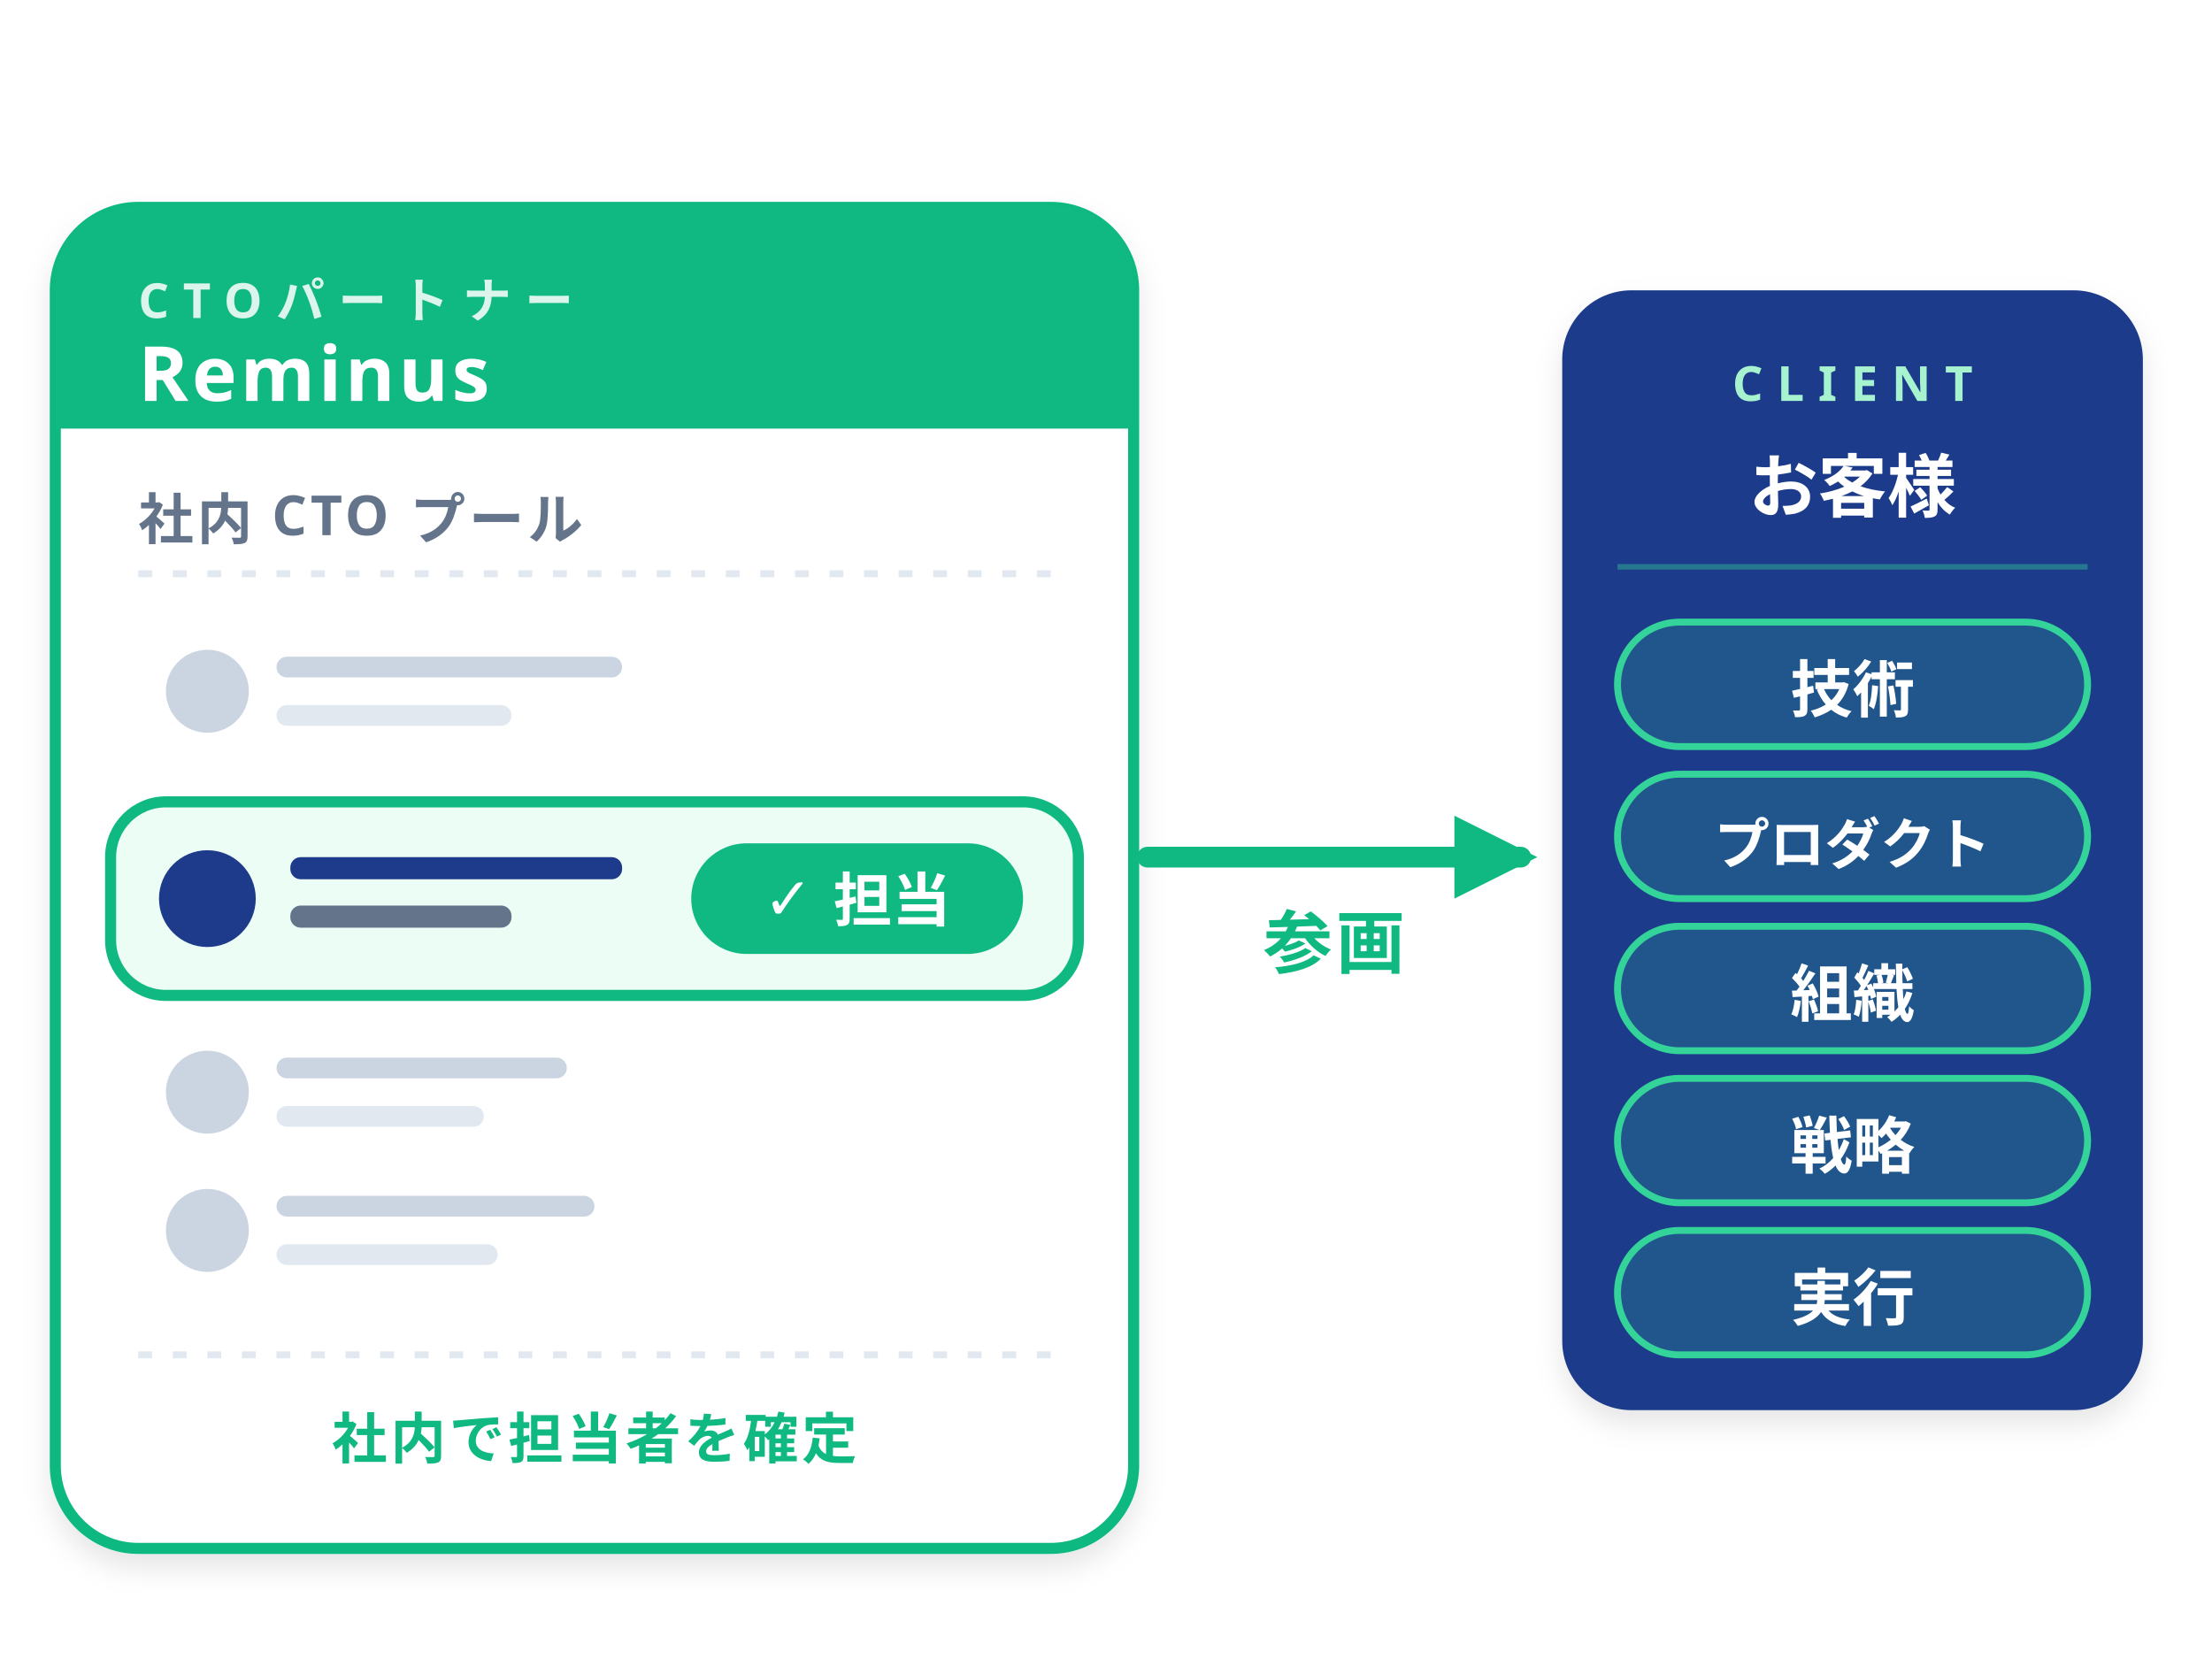
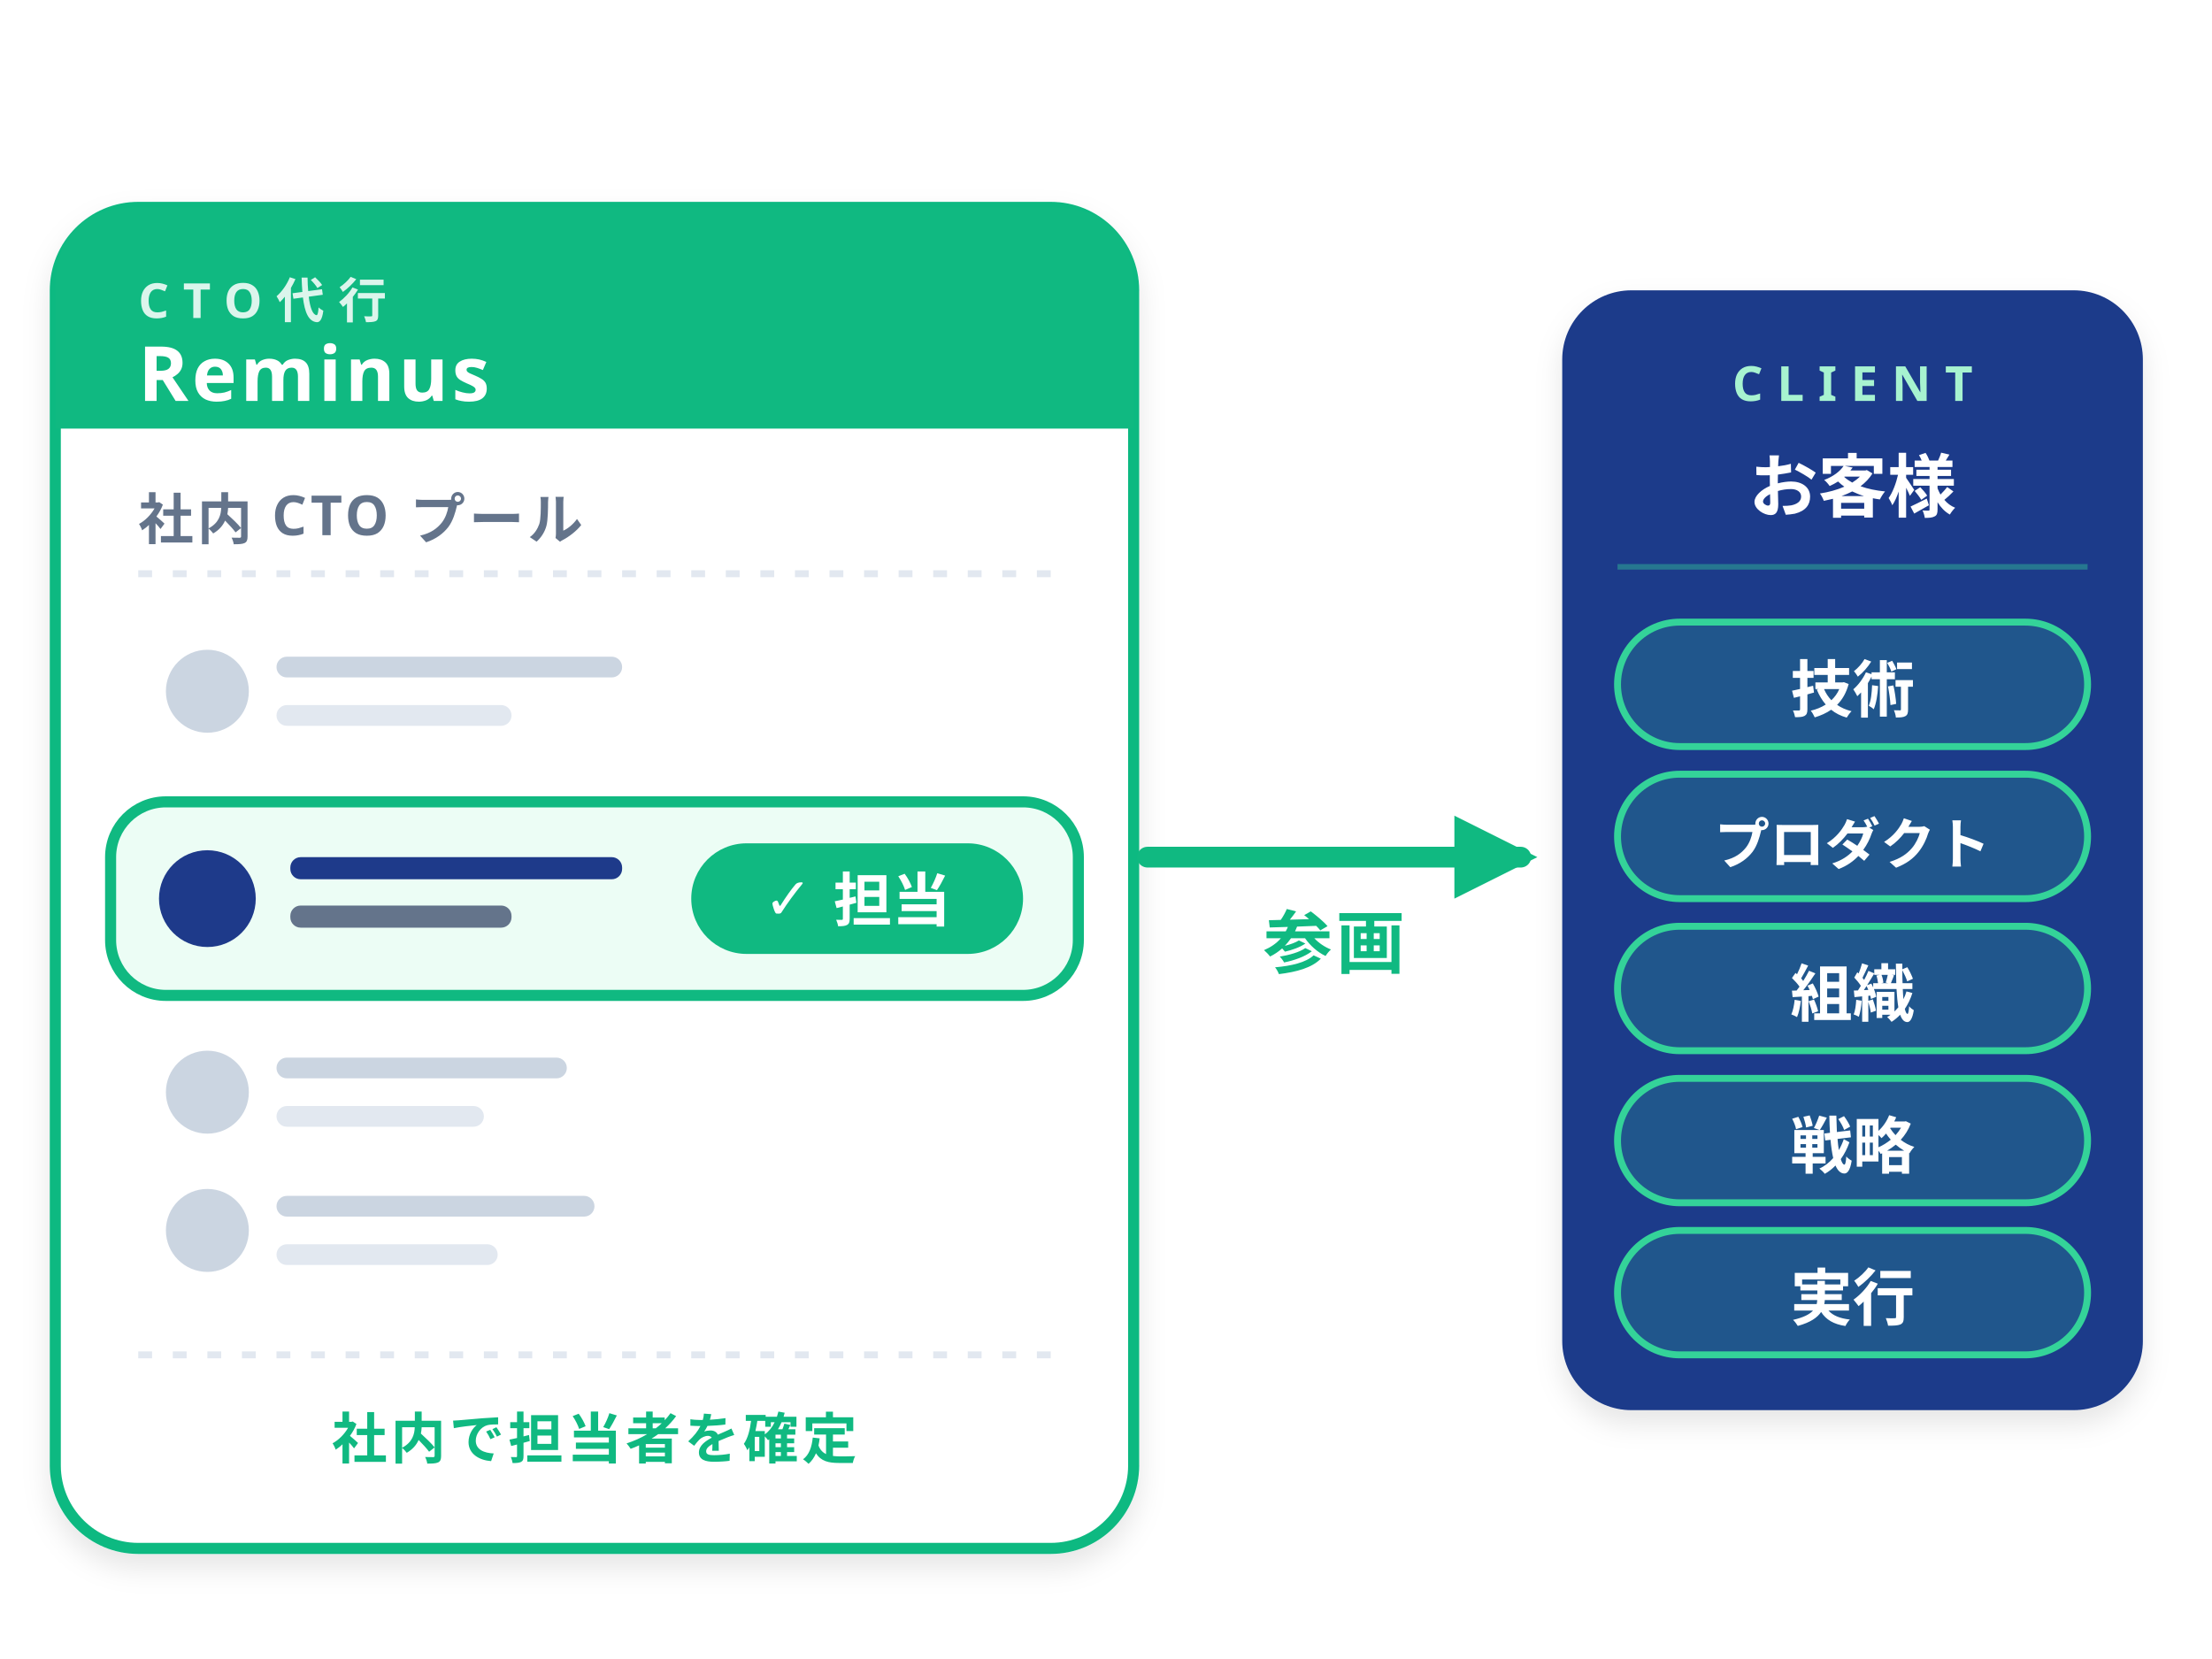
<svg xmlns="http://www.w3.org/2000/svg" viewBox="0 0 320 240" font-family="'Hiragino Sans','Noto Sans JP',system-ui,sans-serif">
  <defs>
    <filter id="f1b2-shadow" x="-20%" y="-20%" width="140%" height="140%">
      <feGaussianBlur in="SourceAlpha" stdDeviation="2" />
      <feOffset dx="0" dy="2" result="off" />
      <feComponentTransfer>
        <feFuncA type="linear" slope="0.1" />
      </feComponentTransfer>
      <feMerge>
        <feMergeNode />
        <feMergeNode in="SourceGraphic" />
      </feMerge>
    </filter>
    <marker id="f1b2-arrow" viewBox="0 0 10 10" refX="8" refY="5" markerWidth="4" markerHeight="4" orient="auto">
      <path d="M0 0 L10 5 L0 10 z" fill="#10B981" />
    </marker>
  </defs>
  <rect width="320" height="240" fill="#FFFFFF" />
  <g filter="url(#f1b2-shadow)">
    <rect x="8" y="30" width="156" height="194" rx="12" fill="#FFFFFF" stroke="#10B981" stroke-width="1.6" />
  </g>
  <path d="M8 42 Q8 30 20 30 L152 30 Q164 30 164 42 L164 62 L8 62 Z" fill="#10B981" />
-   <text x="20" y="46" fill="#FFFFFF" fill-opacity="0.85" font-size="7" font-weight="700" letter-spacing="2">CTOパートナー</text>
+   <text x="20" y="46" fill="#FFFFFF" fill-opacity="0.85" font-size="7" font-weight="700" letter-spacing="2">CTO代行</text>
  <text x="20" y="58" fill="#FFFFFF" font-size="11" font-weight="800" letter-spacing="0.5">Reminus</text>
  <text x="20" y="78" fill="#64748B" font-size="8" font-weight="700" letter-spacing="0.5">社内 CTO プール</text>
  <line x1="20" y1="83" x2="152" y2="83" stroke="#E2E8F0" stroke-width="1" stroke-dasharray="2 3" />
  <g>
    <circle cx="30" cy="100" r="6" fill="#CBD5E1" />
    <rect x="40" y="95" width="50" height="3" rx="1.5" fill="#CBD5E1" />
    <rect x="40" y="102" width="34" height="3" rx="1.5" fill="#E2E8F0" />
  </g>
  <g>
    <rect x="16" y="116" width="140" height="28" rx="8" fill="#ECFDF5" stroke="#10B981" stroke-width="1.6" />
    <circle cx="30" cy="130" r="7" fill="#1E3A8A" />
    <rect x="42" y="124" width="48" height="3.2" rx="1.5" fill="#1E3A8A" />
    <rect x="42" y="131" width="32" height="3.2" rx="1.5" fill="#64748B" />
    <rect x="100" y="122" width="48" height="16" rx="8" fill="#10B981" />
    <text x="124" y="133" fill="#FFFFFF" font-size="8.5" font-weight="800" text-anchor="middle">✓ 担当</text>
  </g>
  <g>
    <circle cx="30" cy="158" r="6" fill="#CBD5E1" />
    <rect x="40" y="153" width="42" height="3" rx="1.5" fill="#CBD5E1" />
    <rect x="40" y="160" width="30" height="3" rx="1.5" fill="#E2E8F0" />
  </g>
  <g>
    <circle cx="30" cy="178" r="6" fill="#CBD5E1" />
    <rect x="40" y="173" width="46" height="3" rx="1.5" fill="#CBD5E1" />
    <rect x="40" y="180" width="32" height="3" rx="1.5" fill="#E2E8F0" />
  </g>
  <line x1="20" y1="196" x2="152" y2="196" stroke="#E2E8F0" stroke-width="1" stroke-dasharray="2 3" />
  <text x="86" y="211" fill="#10B981" font-size="8" font-weight="800" text-anchor="middle" letter-spacing="0.5">社内で担当者を確定</text>
  <g>
    <path d="M166 124 L220 124" stroke="#10B981" stroke-width="3" stroke-linecap="round" fill="none" marker-end="url(#f1b2-arrow)" />
    <text x="193" y="140" fill="#10B981" font-size="10" font-weight="800" text-anchor="middle" letter-spacing="0.5">参画</text>
  </g>
  <g filter="url(#f1b2-shadow)">
    <rect x="226" y="42" width="84" height="162" rx="10" fill="#1E3A8A" />
  </g>
  <text x="268" y="58" fill="#A7F3D0" font-size="7" font-weight="700" text-anchor="middle" letter-spacing="2">CLIENT</text>
  <text x="268" y="74" fill="#FFFFFF" font-size="10" font-weight="800" text-anchor="middle">お客様</text>
  <line x1="234" y1="82" x2="302" y2="82" stroke="#34D399" stroke-width="0.8" opacity="0.4" />
  <g font-size="9" font-weight="700" fill="#FFFFFF">
    <rect x="234" y="90" width="68" height="18" rx="9" fill="#34D399" fill-opacity="0.18" stroke="#34D399" stroke-width="1" />
    <text x="268" y="103" text-anchor="middle">技術</text>
    <rect x="234" y="112" width="68" height="18" rx="9" fill="#34D399" fill-opacity="0.18" stroke="#34D399" stroke-width="1" />
    <text x="268" y="125" text-anchor="middle" font-size="8">プロダクト</text>
    <rect x="234" y="134" width="68" height="18" rx="9" fill="#34D399" fill-opacity="0.18" stroke="#34D399" stroke-width="1" />
    <text x="268" y="147" text-anchor="middle">組織</text>
    <rect x="234" y="156" width="68" height="18" rx="9" fill="#34D399" fill-opacity="0.18" stroke="#34D399" stroke-width="1" />
    <text x="268" y="169" text-anchor="middle">戦略</text>
    <rect x="234" y="178" width="68" height="18" rx="9" fill="#34D399" fill-opacity="0.18" stroke="#34D399" stroke-width="1" />
    <text x="268" y="191" text-anchor="middle">実行</text>
  </g>
</svg>
